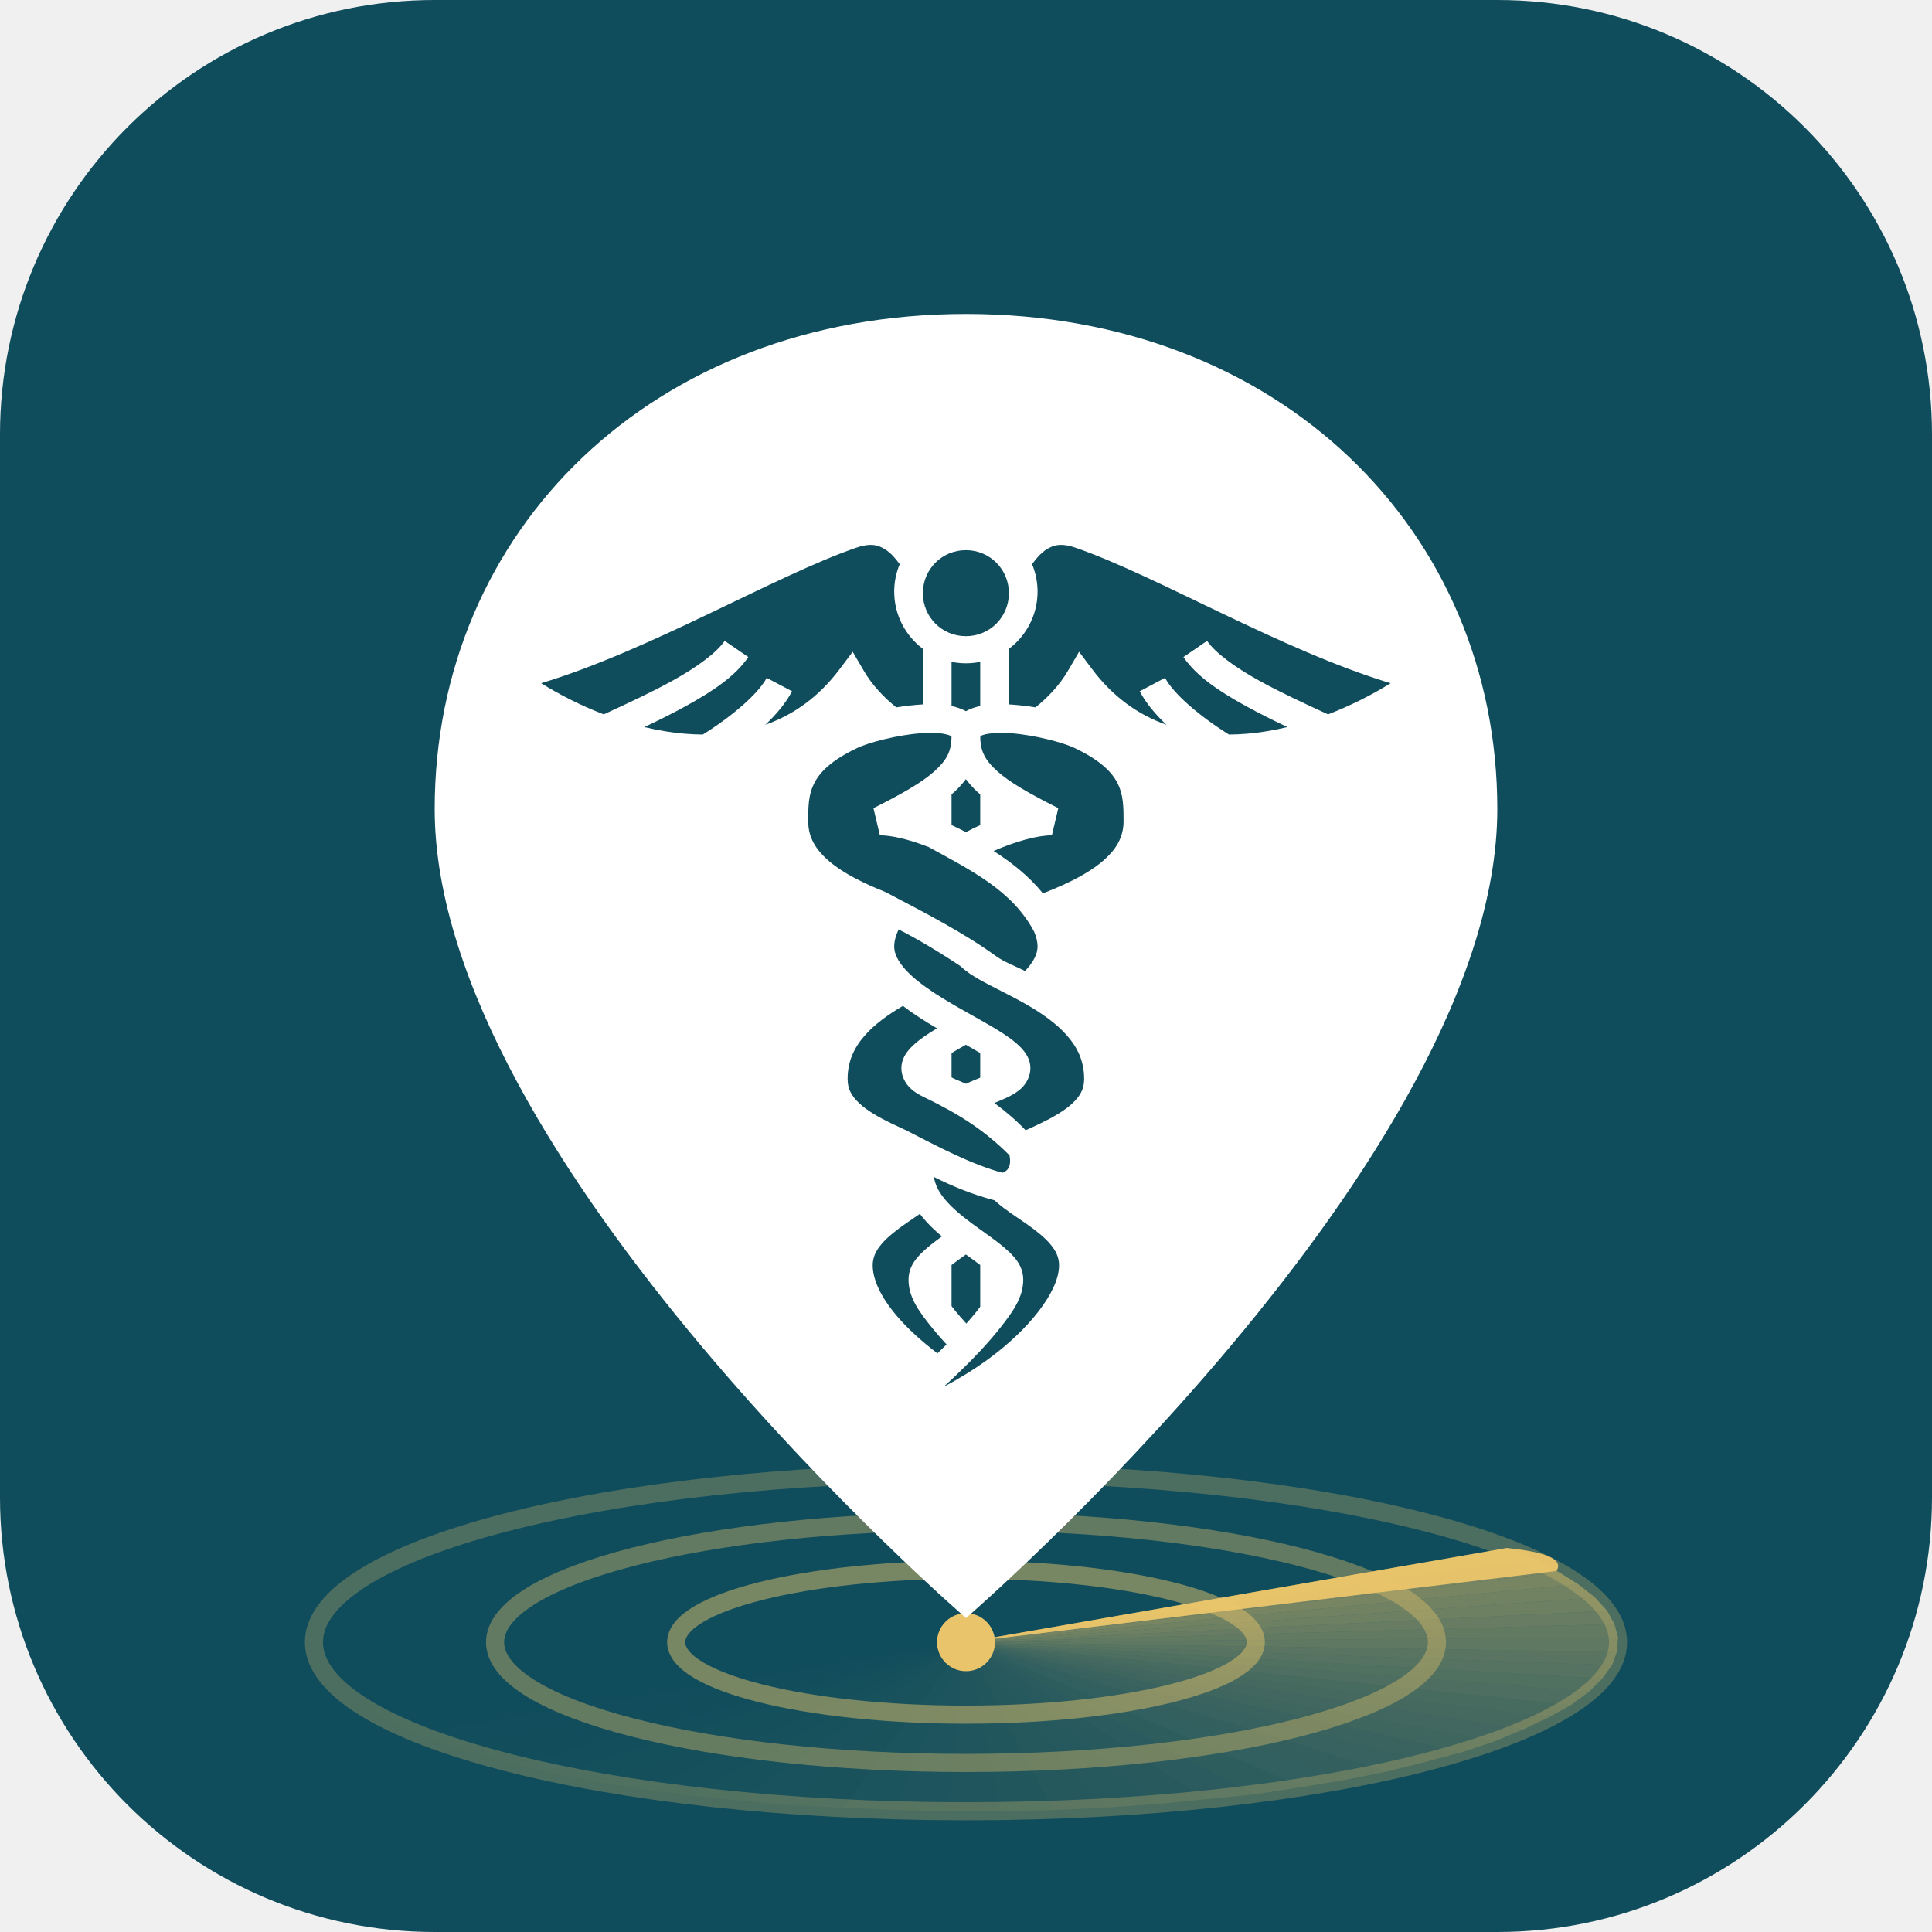
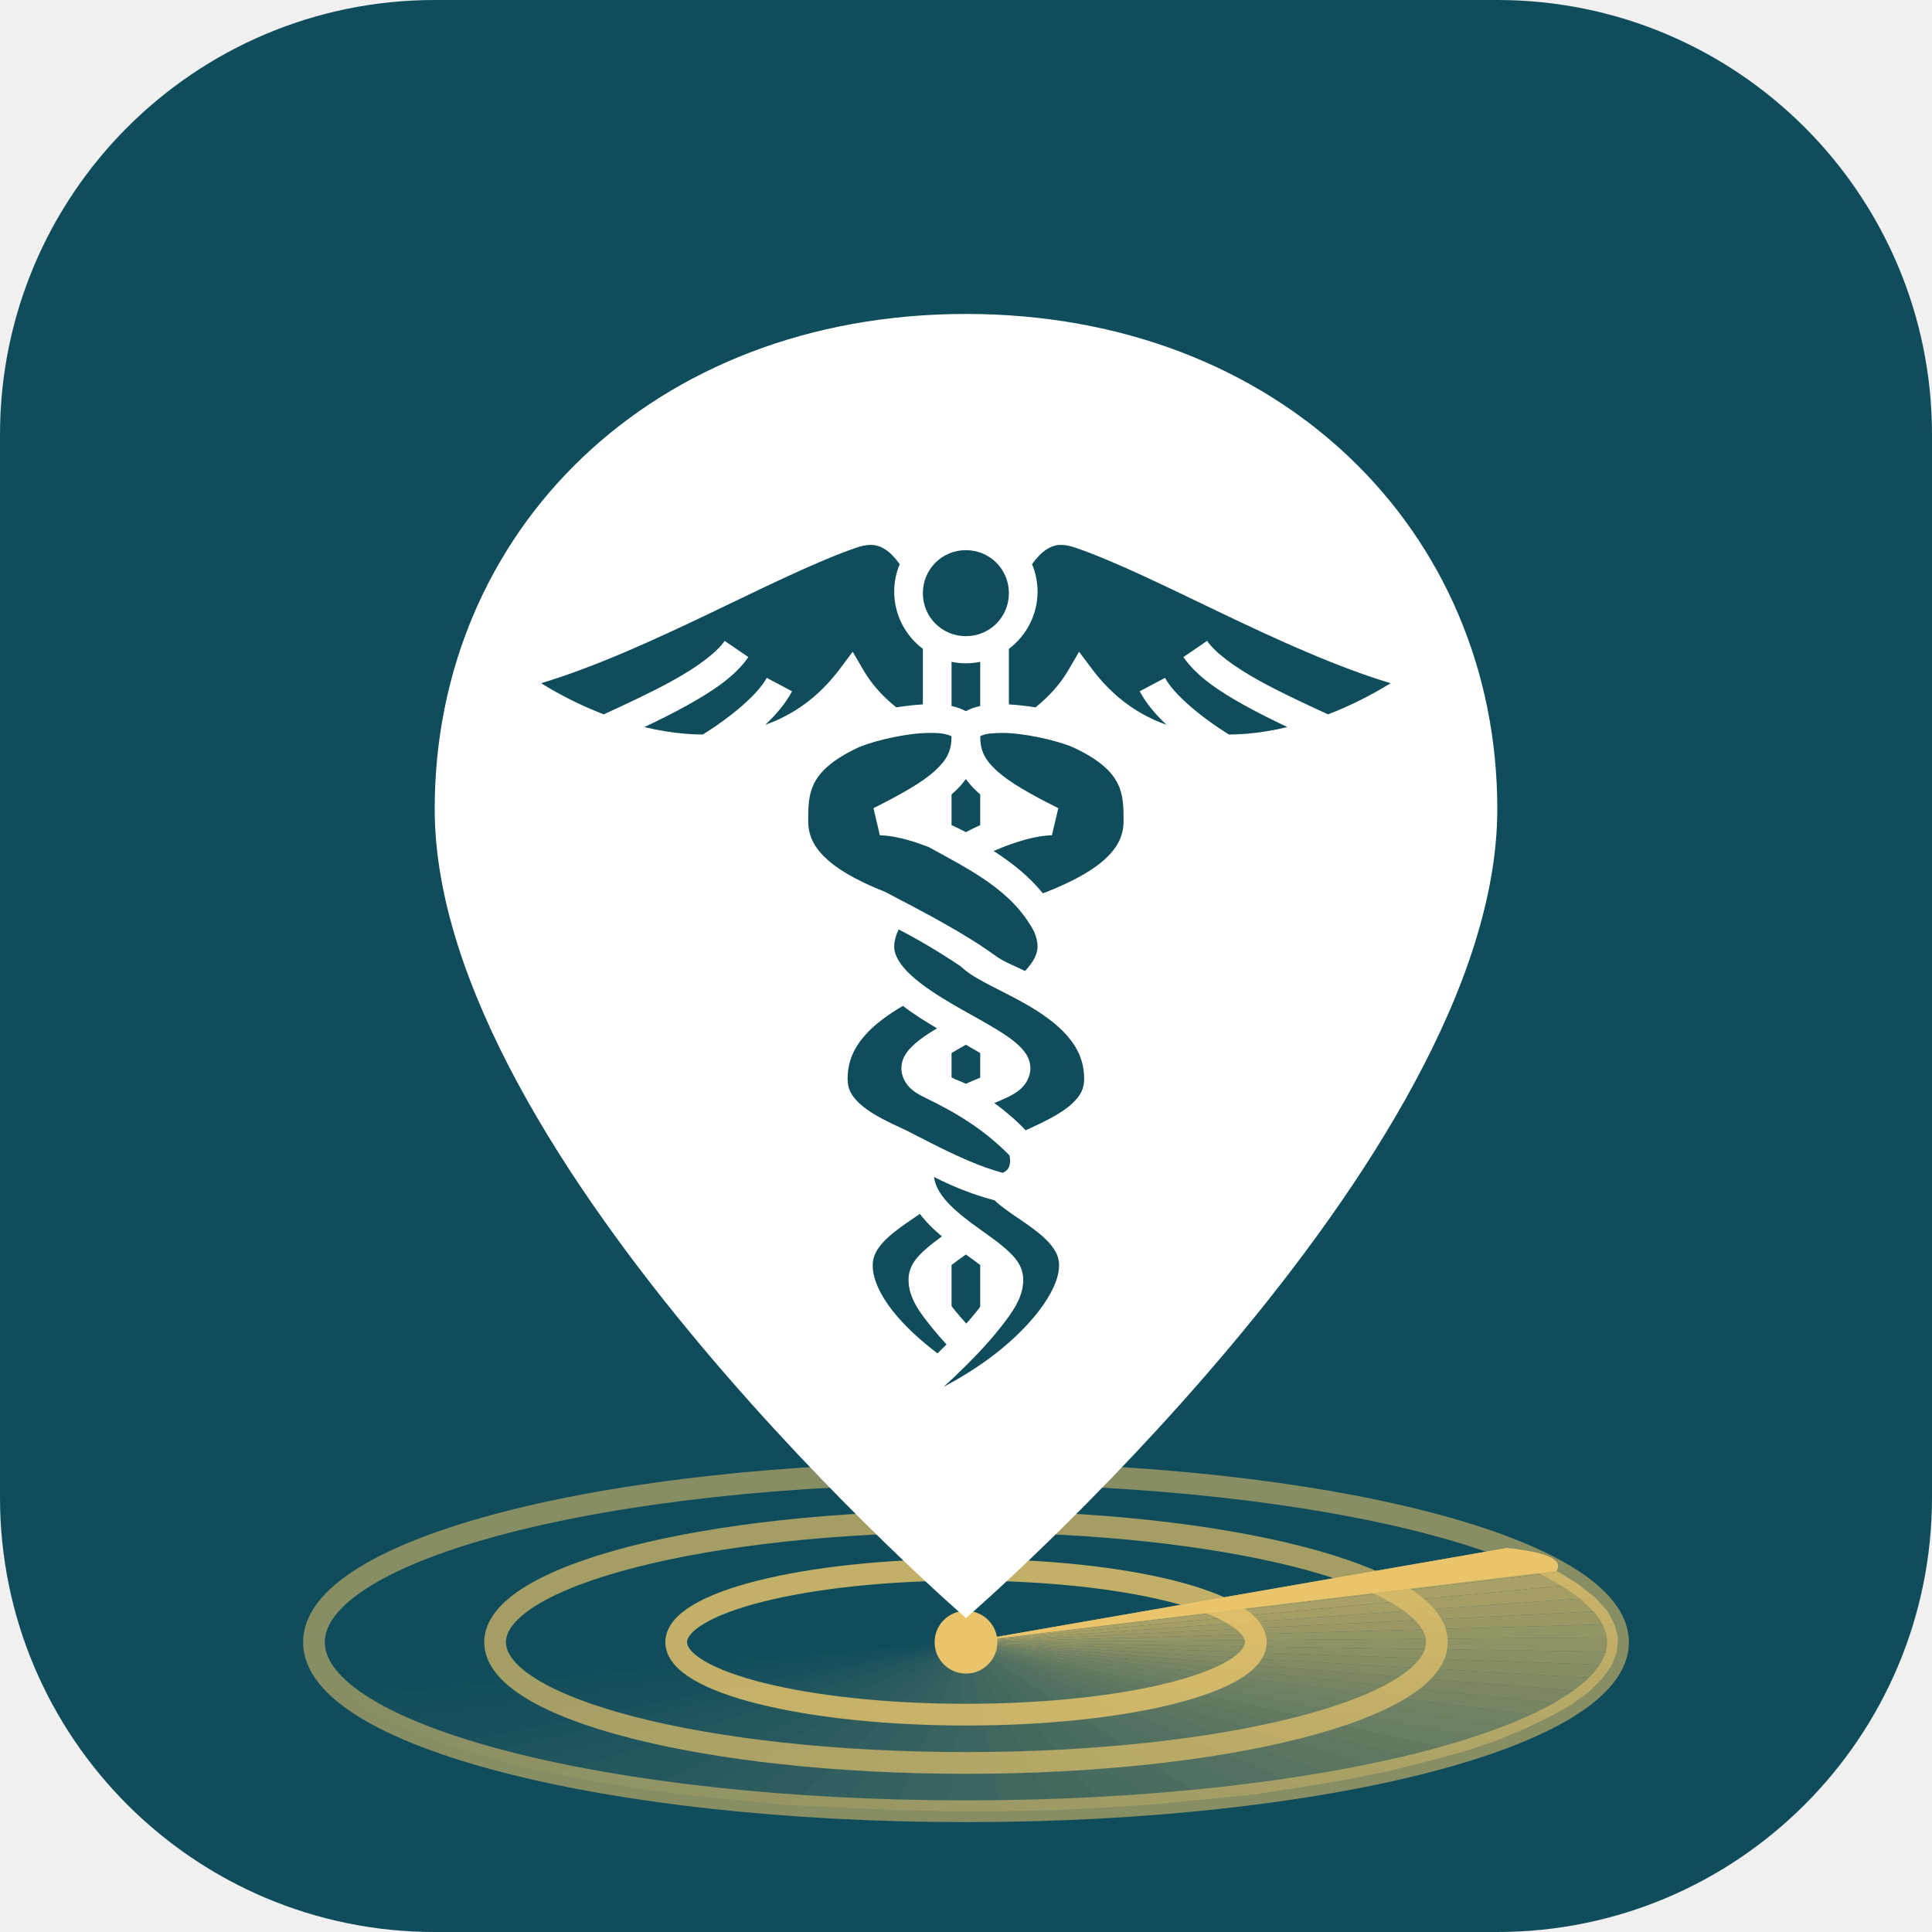
<svg xmlns="http://www.w3.org/2000/svg" viewBox="0 0 160 160">
  <rect width="160" height="160" rx="36" fill="#0f4c5c" />
-   <ellipse cx="80" cy="136" rx="54" ry="14" fill="none" stroke="#e9c46a" stroke-width="1.5" opacity="0.28" />
-   <ellipse cx="80" cy="136" rx="39" ry="10" fill="none" stroke="#e9c46a" stroke-width="1.5" opacity="0.38" />
-   <ellipse cx="80" cy="136" rx="24" ry="6" fill="none" stroke="#e9c46a" stroke-width="1.5" opacity="0.48" />
+   <ellipse cx="80" cy="136" rx="54" ry="14" fill="none" stroke="#e9c46a" stroke-width="1.8" opacity="0.55" />
+   <ellipse cx="80" cy="136" rx="39" ry="10" fill="none" stroke="#e9c46a" stroke-width="1.8" opacity="0.68" />
+   <ellipse cx="80" cy="136" rx="24" ry="6" fill="none" stroke="#e9c46a" stroke-width="1.8" opacity="0.82" />
  <path d="M80,136 L26.0,136.0 L26.2,137.1 Z" fill="#e9c46a" opacity="0.000" />
-   <path d="M80,136 L26.2,137.1 L26.7,138.3 Z" fill="#e9c46a" opacity="0.000" />
-   <path d="M80,136 L26.7,138.3 L27.6,139.4 Z" fill="#e9c46a" opacity="0.001" />
-   <path d="M80,136 L27.6,139.4 L28.8,140.5 Z" fill="#e9c46a" opacity="0.001" />
-   <path d="M80,136 L28.8,140.5 L30.4,141.5 Z" fill="#e9c46a" opacity="0.003" />
-   <path d="M80,136 L30.4,141.5 L32.3,142.6 Z" fill="#e9c46a" opacity="0.004" />
-   <path d="M80,136 L32.3,142.6 L34.5,143.5 Z" fill="#e9c46a" opacity="0.006" />
-   <path d="M80,136 L34.5,143.5 L37.0,144.5 Z" fill="#e9c46a" opacity="0.009" />
-   <path d="M80,136 L37.0,144.5 L39.8,145.3 Z" fill="#e9c46a" opacity="0.012" />
-   <path d="M80,136 L39.8,145.3 L42.8,146.2 Z" fill="#e9c46a" opacity="0.015" />
-   <path d="M80,136 L42.8,146.2 L46.1,146.9 Z" fill="#e9c46a" opacity="0.019" />
-   <path d="M80,136 L46.1,146.9 L49.7,147.6 Z" fill="#e9c46a" opacity="0.024" />
-   <path d="M80,136 L49.7,147.6 L53.4,148.2 Z" fill="#e9c46a" opacity="0.029" />
-   <path d="M80,136 L53.4,148.2 L57.3,148.7 Z" fill="#e9c46a" opacity="0.034" />
-   <path d="M80,136 L57.3,148.7 L61.3,149.1 Z" fill="#e9c46a" opacity="0.040" />
-   <path d="M80,136 L61.3,149.1 L65.5,149.5 Z" fill="#e9c46a" opacity="0.047" />
-   <path d="M80,136 L65.5,149.5 L69.8,149.7 Z" fill="#e9c46a" opacity="0.054" />
-   <path d="M80,136 L69.8,149.7 L74.1,149.9 Z" fill="#e9c46a" opacity="0.062" />
-   <path d="M80,136 L74.1,149.9 L78.5,150.0 Z" fill="#e9c46a" opacity="0.070" />
-   <path d="M80,136 L78.5,150.0 L82.9,150.0 Z" fill="#e9c46a" opacity="0.079" />
-   <path d="M80,136 L82.9,150.0 L87.2,149.9 Z" fill="#e9c46a" opacity="0.088" />
-   <path d="M80,136 L87.2,149.9 L91.5,149.7 Z" fill="#e9c46a" opacity="0.098" />
-   <path d="M80,136 L91.5,149.7 L95.8,149.4 Z" fill="#e9c46a" opacity="0.109" />
-   <path d="M80,136 L95.8,149.4 L99.9,149.0 Z" fill="#e9c46a" opacity="0.120" />
-   <path d="M80,136 L99.9,149.0 L103.9,148.6 Z" fill="#e9c46a" opacity="0.131" />
-   <path d="M80,136 L103.9,148.6 L107.8,148.0 Z" fill="#e9c46a" opacity="0.144" />
-   <path d="M80,136 L107.8,148.0 L111.4,147.4 Z" fill="#e9c46a" opacity="0.157" />
-   <path d="M80,136 L111.4,147.4 L114.9,146.7 Z" fill="#e9c46a" opacity="0.170" />
-   <path d="M80,136 L114.9,146.7 L118.1,145.9 Z" fill="#e9c46a" opacity="0.185" />
-   <path d="M80,136 L118.1,145.9 L121.1,145.1 Z" fill="#e9c46a" opacity="0.199" />
-   <path d="M80,136 L121.1,145.1 L123.8,144.2 Z" fill="#e9c46a" opacity="0.215" />
-   <path d="M80,136 L123.8,144.2 L126.2,143.2 Z" fill="#e9c46a" opacity="0.231" />
-   <path d="M80,136 L126.2,143.2 L128.3,142.2 Z" fill="#e9c46a" opacity="0.248" />
-   <path d="M80,136 L128.3,142.2 L130.1,141.2 Z" fill="#e9c46a" opacity="0.265" />
-   <path d="M80,136 L130.1,141.2 L131.6,140.1 Z" fill="#e9c46a" opacity="0.283" />
-   <path d="M80,136 L131.6,140.1 L132.7,139.0 Z" fill="#e9c46a" opacity="0.301" />
-   <path d="M80,136 L132.7,139.0 L133.5,137.9 Z" fill="#e9c46a" opacity="0.321" />
-   <path d="M80,136 L133.5,137.9 L133.9,136.8 Z" fill="#e9c46a" opacity="0.341" />
-   <path d="M80,136 L133.9,136.8 L134.0,135.6 Z" fill="#e9c46a" opacity="0.361" />
-   <path d="M80,136 L134.0,135.6 L133.7,134.5 Z" fill="#e9c46a" opacity="0.383" />
-   <path d="M80,136 L133.7,134.5 L133.1,133.4 Z" fill="#e9c46a" opacity="0.404" />
-   <path d="M80,136 L133.1,133.4 L132.1,132.3 Z" fill="#e9c46a" opacity="0.427" />
-   <path d="M80,136 L132.1,132.3 L130.7,131.2 Z" fill="#e9c46a" opacity="0.450" />
-   <path d="M80,136 L130.7,131.2 L129.1,130.2 Z" fill="#e9c46a" opacity="0.474" />
-   <path d="M80,136 L129.1,130.2 L127.1,129.1 Z" fill="#e9c46a" opacity="0.499" />
-   <path d="M80,136 L127.1,129.1 L124.8,128.2 Z" fill="#e9c46a" opacity="0.524" />
-   <path d="M80,136 L124.8,128.2 Q129.8,128.7 128.9,130.1 Z" fill="#e9c46a" opacity="0.97" />
-   <circle cx="80" cy="136" r="2.4" fill="#e9c46a" />
+   <path d="M80,136 L26.2,137.1 L26.7,138.3 Z" fill="#e9c46a" opacity="0.003" />
+   <path d="M80,136 L26.7,138.3 L27.6,139.4 Z" fill="#e9c46a" opacity="0.007" />
+   <path d="M80,136 L27.6,139.4 L28.8,140.5 Z" fill="#e9c46a" opacity="0.013" />
+   <path d="M80,136 L28.8,140.5 L30.4,141.5 Z" fill="#e9c46a" opacity="0.020" />
+   <path d="M80,136 L30.4,141.5 L32.3,142.6 Z" fill="#e9c46a" opacity="0.028" />
+   <path d="M80,136 L32.3,142.6 L34.5,143.5 Z" fill="#e9c46a" opacity="0.037" />
+   <path d="M80,136 L34.5,143.5 L37.0,144.5 Z" fill="#e9c46a" opacity="0.046" />
+   <path d="M80,136 L37.0,144.5 L39.8,145.3 Z" fill="#e9c46a" opacity="0.057" />
+   <path d="M80,136 L39.8,145.3 L42.8,146.2 Z" fill="#e9c46a" opacity="0.068" />
+   <path d="M80,136 L42.8,146.2 L46.1,146.9 Z" fill="#e9c46a" opacity="0.079" />
+   <path d="M80,136 L46.1,146.9 L49.7,147.6 Z" fill="#e9c46a" opacity="0.091" />
+   <path d="M80,136 L49.7,147.6 L53.4,148.2 Z" fill="#e9c46a" opacity="0.104" />
+   <path d="M80,136 L53.4,148.2 L57.3,148.7 Z" fill="#e9c46a" opacity="0.117" />
+   <path d="M80,136 L57.3,148.7 L61.3,149.1 Z" fill="#e9c46a" opacity="0.131" />
+   <path d="M80,136 L61.3,149.1 L65.5,149.5 Z" fill="#e9c46a" opacity="0.145" />
+   <path d="M80,136 L65.5,149.5 L69.8,149.7 Z" fill="#e9c46a" opacity="0.160" />
+   <path d="M80,136 L69.8,149.7 L74.1,149.9 Z" fill="#e9c46a" opacity="0.175" />
+   <path d="M80,136 L74.1,149.9 L78.5,150.0 Z" fill="#e9c46a" opacity="0.191" />
+   <path d="M80,136 L78.5,150.0 L82.9,150.0 Z" fill="#e9c46a" opacity="0.207" />
+   <path d="M80,136 L82.9,150.0 L87.2,149.9 Z" fill="#e9c46a" opacity="0.224" />
+   <path d="M80,136 L87.2,149.9 L91.5,149.7 Z" fill="#e9c46a" opacity="0.241" />
+   <path d="M80,136 L91.5,149.7 L95.8,149.4 Z" fill="#e9c46a" opacity="0.258" />
+   <path d="M80,136 L95.8,149.4 L99.9,149.0 Z" fill="#e9c46a" opacity="0.276" />
+   <path d="M80,136 L99.9,149.0 L103.9,148.6 Z" fill="#e9c46a" opacity="0.294" />
+   <path d="M80,136 L103.9,148.6 L107.8,148.0 Z" fill="#e9c46a" opacity="0.313" />
+   <path d="M80,136 L107.8,148.0 L111.4,147.4 Z" fill="#e9c46a" opacity="0.331" />
+   <path d="M80,136 L111.4,147.4 L114.9,146.7 Z" fill="#e9c46a" opacity="0.351" />
+   <path d="M80,136 L114.9,146.7 L118.1,145.9 Z" fill="#e9c46a" opacity="0.370" />
+   <path d="M80,136 L118.1,145.9 L121.1,145.1 Z" fill="#e9c46a" opacity="0.390" />
+   <path d="M80,136 L121.1,145.1 L123.8,144.2 Z" fill="#e9c46a" opacity="0.411" />
+   <path d="M80,136 L123.8,144.2 L126.2,143.2 Z" fill="#e9c46a" opacity="0.432" />
+   <path d="M80,136 L126.2,143.2 L128.3,142.2 Z" fill="#e9c46a" opacity="0.453" />
+   <path d="M80,136 L128.3,142.2 L130.1,141.2 Z" fill="#e9c46a" opacity="0.474" />
+   <path d="M80,136 L130.1,141.2 L131.6,140.1 Z" fill="#e9c46a" opacity="0.496" />
+   <path d="M80,136 L131.6,140.1 L132.7,139.0 Z" fill="#e9c46a" opacity="0.518" />
+   <path d="M80,136 L132.7,139.0 L133.5,137.9 Z" fill="#e9c46a" opacity="0.540" />
+   <path d="M80,136 L133.5,137.9 L133.9,136.8 Z" fill="#e9c46a" opacity="0.563" />
+   <path d="M80,136 L133.9,136.8 L134.0,135.6 Z" fill="#e9c46a" opacity="0.586" />
+   <path d="M80,136 L134.0,135.6 L133.7,134.5 Z" fill="#e9c46a" opacity="0.609" />
+   <path d="M80,136 L133.7,134.5 L133.1,133.4 Z" fill="#e9c46a" opacity="0.632" />
+   <path d="M80,136 L133.1,133.4 L132.1,132.3 Z" fill="#e9c46a" opacity="0.656" />
+   <path d="M80,136 L132.1,132.3 L130.7,131.2 Z" fill="#e9c46a" opacity="0.681" />
+   <path d="M80,136 L130.7,131.2 L129.1,130.2 Z" fill="#e9c46a" opacity="0.705" />
+   <path d="M80,136 L129.1,130.2 L127.1,129.1 Z" fill="#e9c46a" opacity="0.730" />
+   <path d="M80,136 L127.1,129.1 L124.8,128.2 Z" fill="#e9c46a" opacity="0.755" />
+   <path d="M80,136 L124.8,128.2 Q129.8,128.7 128.9,130.1 Z" fill="#e9c46a" opacity="1.0" />
+   <circle cx="80" cy="136" r="2.6" fill="#e9c46a" />
  <path d="M80 26 C54 26 36 44 36 67 C36 96 80 134 80 134 C80 134 124 96 124 67 C124 44 106 26 80 26 Z" fill="#ffffff" />
  <g transform="translate(42,42) scale(0.1484)">
    <path fill="#0f4c5c" d="M202.412 21.06c-2.189.065-4.715.577-7.795 1.643C149.244 38.411 80.172 79.747 18.965 98.262c10.858 6.727 22.689 12.663 34.941 17.37 13.696-6.286 27.073-12.537 38.414-18.808 13.887-7.678 24.612-15.672 29.078-22.199l13.204 9.035c-7.33 10.712-19.785 19.009-34.54 27.166-7.337 4.057-15.276 8.01-23.468 11.904 7.515 1.809 15.064 3.09 22.533 3.707 3.378.28 6.732.43 10.057.456 15.845-9.826 30.838-22.51 35.67-31.631l14.138 7.488c-3.464 6.54-8.679 12.826-14.933 18.695 15.63-5.498 29.79-15.436 41.54-31.103l7.235-9.647 6.076 10.416c4.704 8.064 11.043 14.811 18.235 20.618 5.332-.816 10.034-1.374 14.855-1.649V79.084c-9.7-7.317-16-18.93-16-31.941a39.612 39.612 0 0 1 3.068-15.305c-2.539-3.553-5.16-6.348-7.793-8.072-2.172-1.423-4.325-2.385-6.941-2.643a15.694 15.694 0 0 0-1.922-.063zm106.258 0c-.342.01-.677.03-1.004.063-2.616.258-4.769 1.22-6.941 2.643-2.634 1.724-5.254 4.52-7.793 8.072A39.612 39.612 0 0 1 296 47.143c0 13.011-6.3 24.624-16 31.941v30.996c5.003.289 10.454.932 14.855 1.649 7.192-5.807 13.531-12.554 18.235-20.618l6.076-10.416 7.234 9.647c11.75 15.667 25.911 25.605 41.541 31.103-6.254-5.869-11.47-12.155-14.933-18.695l14.138-7.488c4.832 9.122 19.825 21.805 35.67 31.63a134.06 134.06 0 0 0 10.057-.454c7.47-.619 15.018-1.9 22.533-3.708-8.192-3.894-16.131-7.847-23.469-11.904-14.754-8.157-27.208-16.454-34.539-27.166l13.204-9.035c4.466 6.527 15.19 14.521 29.078 22.2 11.34 6.27 24.718 12.52 38.414 18.808 12.252-4.708 24.083-10.644 34.941-17.371-61.207-18.515-130.279-59.85-175.652-75.559-3.52-1.219-6.317-1.711-8.713-1.642zM256 24c-13.35 0-24 10.65-24 24s10.65 24 24 24 24-10.65 24-24-10.65-24-24-24zm-8 62.332v24.64c2.793.606 5.759 1.61 8 2.89 2.681-1.483 5.28-2.266 8-2.89v-24.64c-2.587.53-5.263.81-8 .81s-5.413-.28-8-.81zm-12.547 39.654a76.025 76.025 0 0 0-4.674.2c-12.862.942-28.802 5.08-35.353 8.185-14.907 7.066-21.148 13.791-24.215 19.988-3.067 6.198-3.211 12.802-3.211 20.784 0 9.333 4.299 16.218 12.146 22.812 7.848 6.594 19.157 12.141 30.8 16.75 21.493 11.283 44.162 22.942 62.048 35.984 4.915 3.475 11.183 5.658 15.998 8.178 4.717-4.959 7.008-9.53 7.008-13.724 0-2.5-.667-5.262-1.893-8.182-12.214-23.082-35.176-34.215-59.312-47.52l-.057.063c-10.371-4.023-20.014-6.361-26.738-6.361l-3.578-15.157c15.833-7.916 27.435-14.553 34.338-20.877 6.756-6.188 9.266-11.253 9.209-19.312-4.007-1.756-8.557-1.851-12.516-1.81zm41.094 0c-4.174.141-9.299.064-12.516 1.81-.057 8.06 2.453 13.125 9.21 19.313 6.902 6.324 18.504 12.961 34.337 20.877L304 183.143c-7.963 0-20.012 3.269-32.525 8.744 10.05 6.432 19.599 13.926 27.498 23.611.695-.268 1.387-.518 2.082-.793 11.642-4.609 22.95-10.156 30.799-16.75C339.7 191.361 344 184.475 344 175.143c0-7.982-.144-14.586-3.21-20.784-3.068-6.197-9.309-12.922-24.216-19.988-6.55-3.105-22.491-7.243-35.353-8.185a75.995 75.995 0 0 0-4.674-.2zM256 151.77a49.262 49.262 0 0 1-6.434 7.138c-.508.466-1.035.926-1.566 1.383v17.15a160.265 160.265 0 0 1 8.008 3.92 163.653 163.653 0 0 1 7.992-3.92v-17.15a68.078 68.078 0 0 1-1.566-1.383A49.264 49.264 0 0 1 256 151.77zm-37.537 83.896c-1.594 3.4-2.463 6.61-2.463 9.477 0 4.833 3.03 10.165 9.322 16.015 6.292 5.85 15.368 11.666 24.686 17.06 9.318 5.395 18.832 10.38 26.472 15.339 3.82 2.48 7.189 4.92 9.995 7.81 2.806 2.89 5.525 6.609 5.525 11.776 0 4.25-2.151 8.289-4.693 10.804-2.543 2.516-5.357 4.063-8.274 5.467-2.293 1.104-4.71 2.104-7.16 3.098 6.558 4.82 12.595 10.053 17.467 15.232 2.72-1.247 5.468-2.497 8.181-3.807 6.982-3.37 13.564-7.126 17.93-11.242 4.367-4.115 6.549-7.97 6.549-13.552 0-9.945-3.598-17.446-9.586-24.297-5.988-6.852-14.492-12.712-23.363-17.746-8.87-5.035-17.995-9.213-25.438-13.438-3.721-2.112-7.045-4.194-9.908-6.88-.146-.138-.29-.291-.435-.434-10.483-7.04-23.998-15.262-34.807-20.682zm2.406 42.647c-8.107 4.759-15.766 10.22-21.283 16.533-5.988 6.85-9.586 14.352-9.586 24.297 0 5.583 2.182 9.437 6.549 13.552 4.366 4.116 10.948 7.872 17.93 11.243 2.64 1.274 5.3 2.493 7.94 3.708 19.051 9.787 36.7 19.107 53.985 23.813 4.034-1.373 4.848-5.133 3.936-9.729-14.856-14.943-29.808-23.803-47.373-32.316-2.917-1.404-5.731-2.951-8.274-5.467-2.542-2.515-4.693-6.554-4.693-10.804 0-5.167 2.72-8.885 5.525-11.776 2.806-2.89 6.174-5.33 9.995-7.81a158.19 158.19 0 0 1 4.373-2.721c-6.53-3.83-13.092-7.935-19.024-12.524zM256 299.998c-2.85 1.615-5.56 3.17-8 4.64v13.602c.75.346 1.504.714 2.258 1.082 1.845.76 3.75 1.558 5.74 2.461 2.81-1.274 5.521-2.389 8.002-3.388v-13.756a336.594 336.594 0 0 0-8-4.641zm-17.795 73.816c.588 4.245 2.564 8.12 5.824 12.147 3.933 4.857 9.67 9.59 15.723 14.059 6.053 4.469 12.365 8.641 17.643 13.166 5.277 4.524 10.605 9.79 10.605 17.957 0 9.9-5.82 17.934-12.969 27-7.148 9.065-16.35 18.536-25.51 27.273-2.047 1.953-3.986 3.667-6.005 5.53 8.23-4.31 16.77-9.533 24.816-15.385C290.729 459.27 308 437.905 308 423.143c0-4.467-1.67-8.043-4.982-11.957-3.312-3.915-8.27-7.772-13.592-11.48-5.322-3.71-10.947-7.234-15.762-11.368-.558-.48-1.115-.98-1.666-1.494-12.987-3.453-23.893-8.06-33.793-13.03zm-7.873 20.582c-2.574 1.786-5.2 3.527-7.758 5.31-5.321 3.708-10.28 7.565-13.592 11.48-3.311 3.914-4.982 7.49-4.982 11.957 0 7.314 3.964 16.342 11.316 25.61 6.386 8.05 15.135 16.148 24.827 23.481a384.732 384.732 0 0 0 5.076-4.976c-2.796-3.028-5.456-6.053-7.871-9.033C230.003 449.162 224 441.16 224 431.143c0-8.167 5.328-13.433 10.605-17.957 2.485-2.13 5.21-4.181 8.018-6.223-3.918-3.258-7.718-6.846-11.027-10.934-.431-.532-.85-1.079-1.264-1.633zm25.662 22.666c-2.896 2.081-5.66 4.071-7.994 5.872v22.921c.565.76 1.152 1.525 1.777 2.297 1.95 2.407 4.133 4.909 6.467 7.457 2.24-2.519 4.349-4.995 6.225-7.375.536-.68 1.04-1.353 1.531-2.023v-23.277c-2.346-1.81-5.09-3.778-8.006-5.872z" />
  </g>
</svg>
